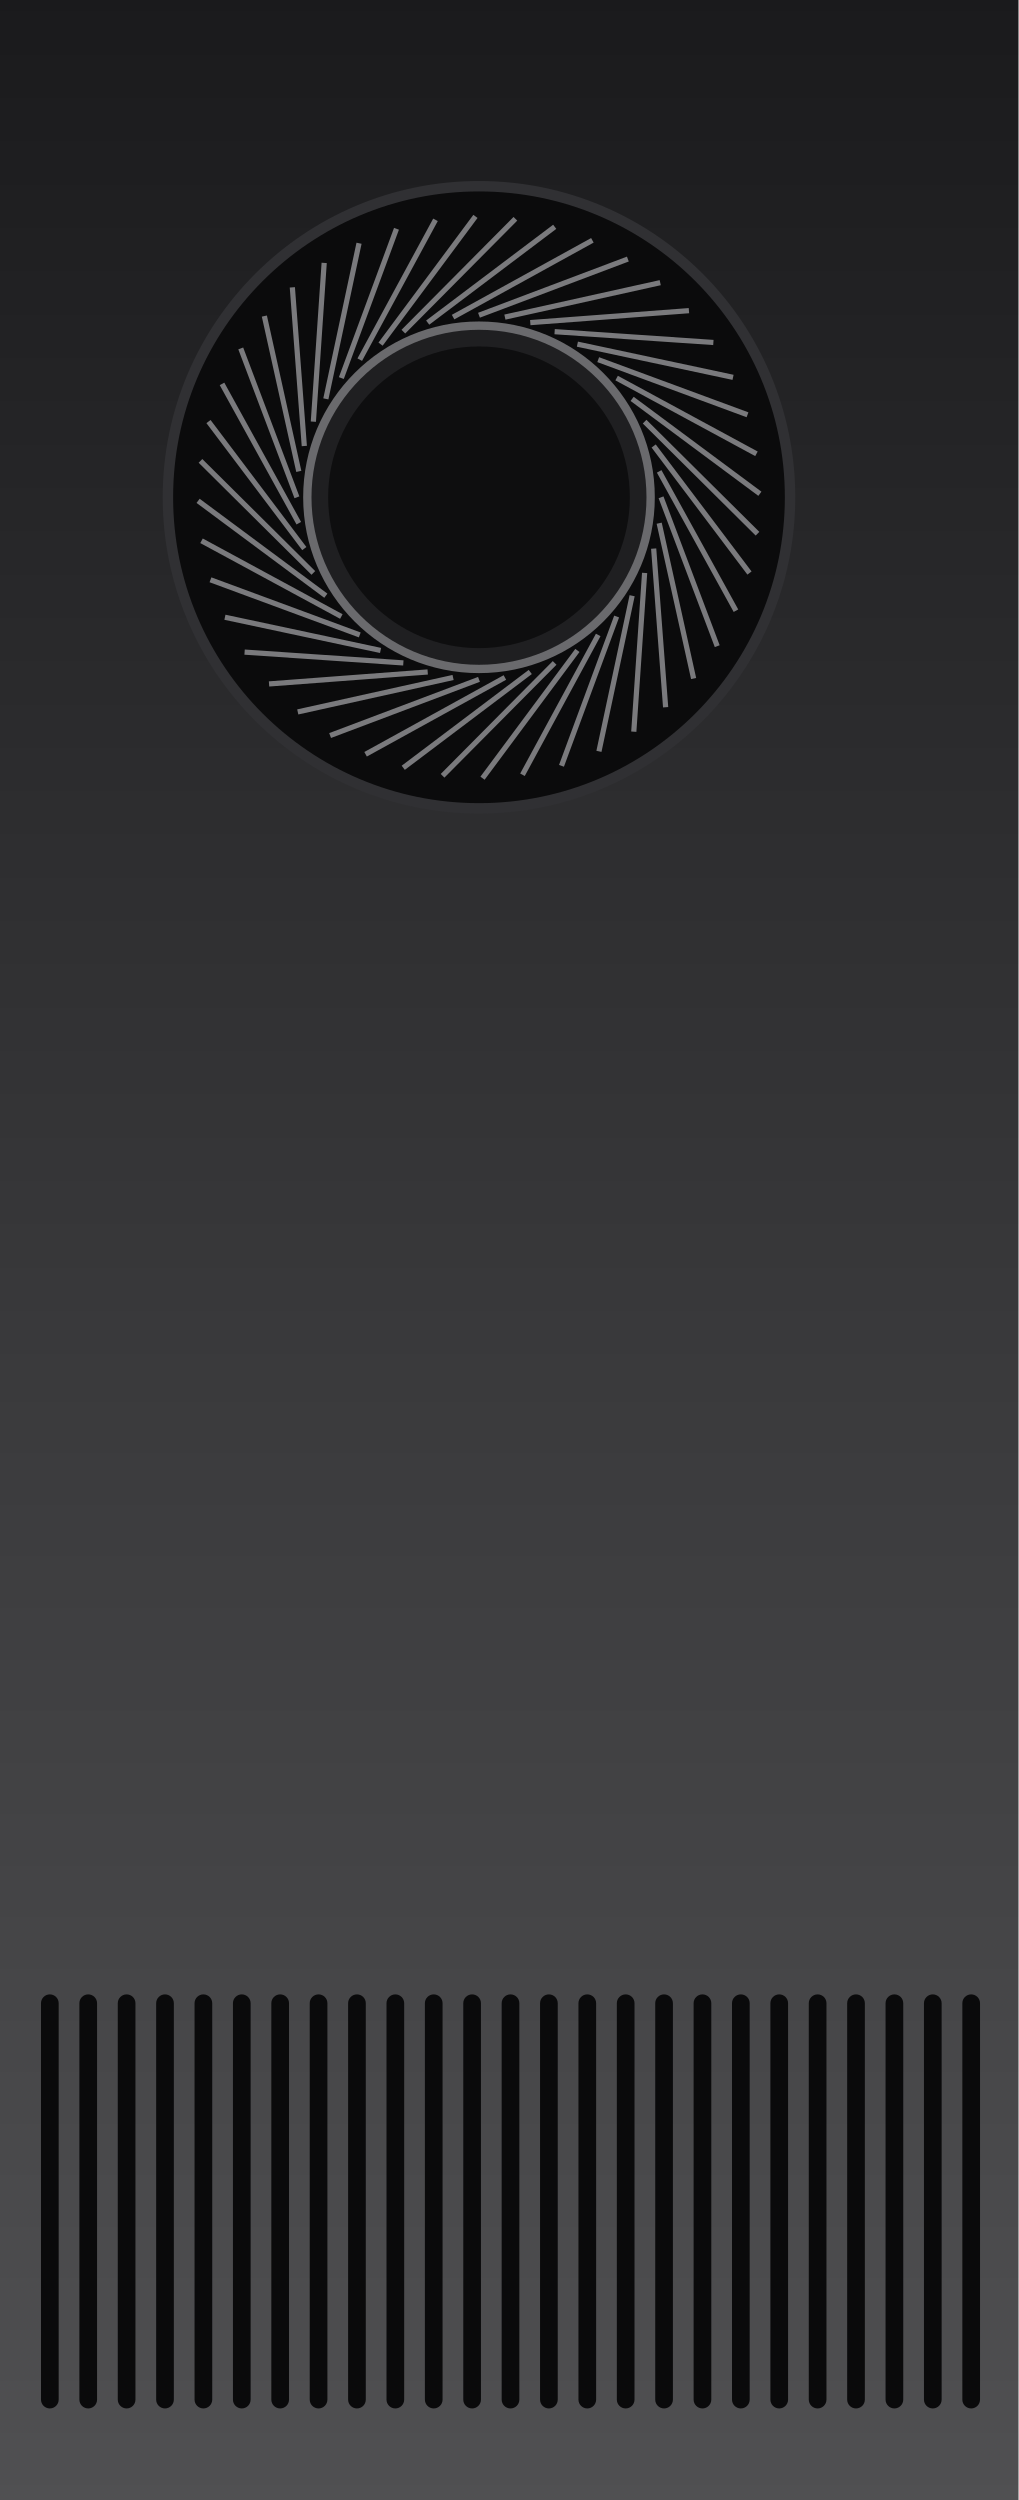
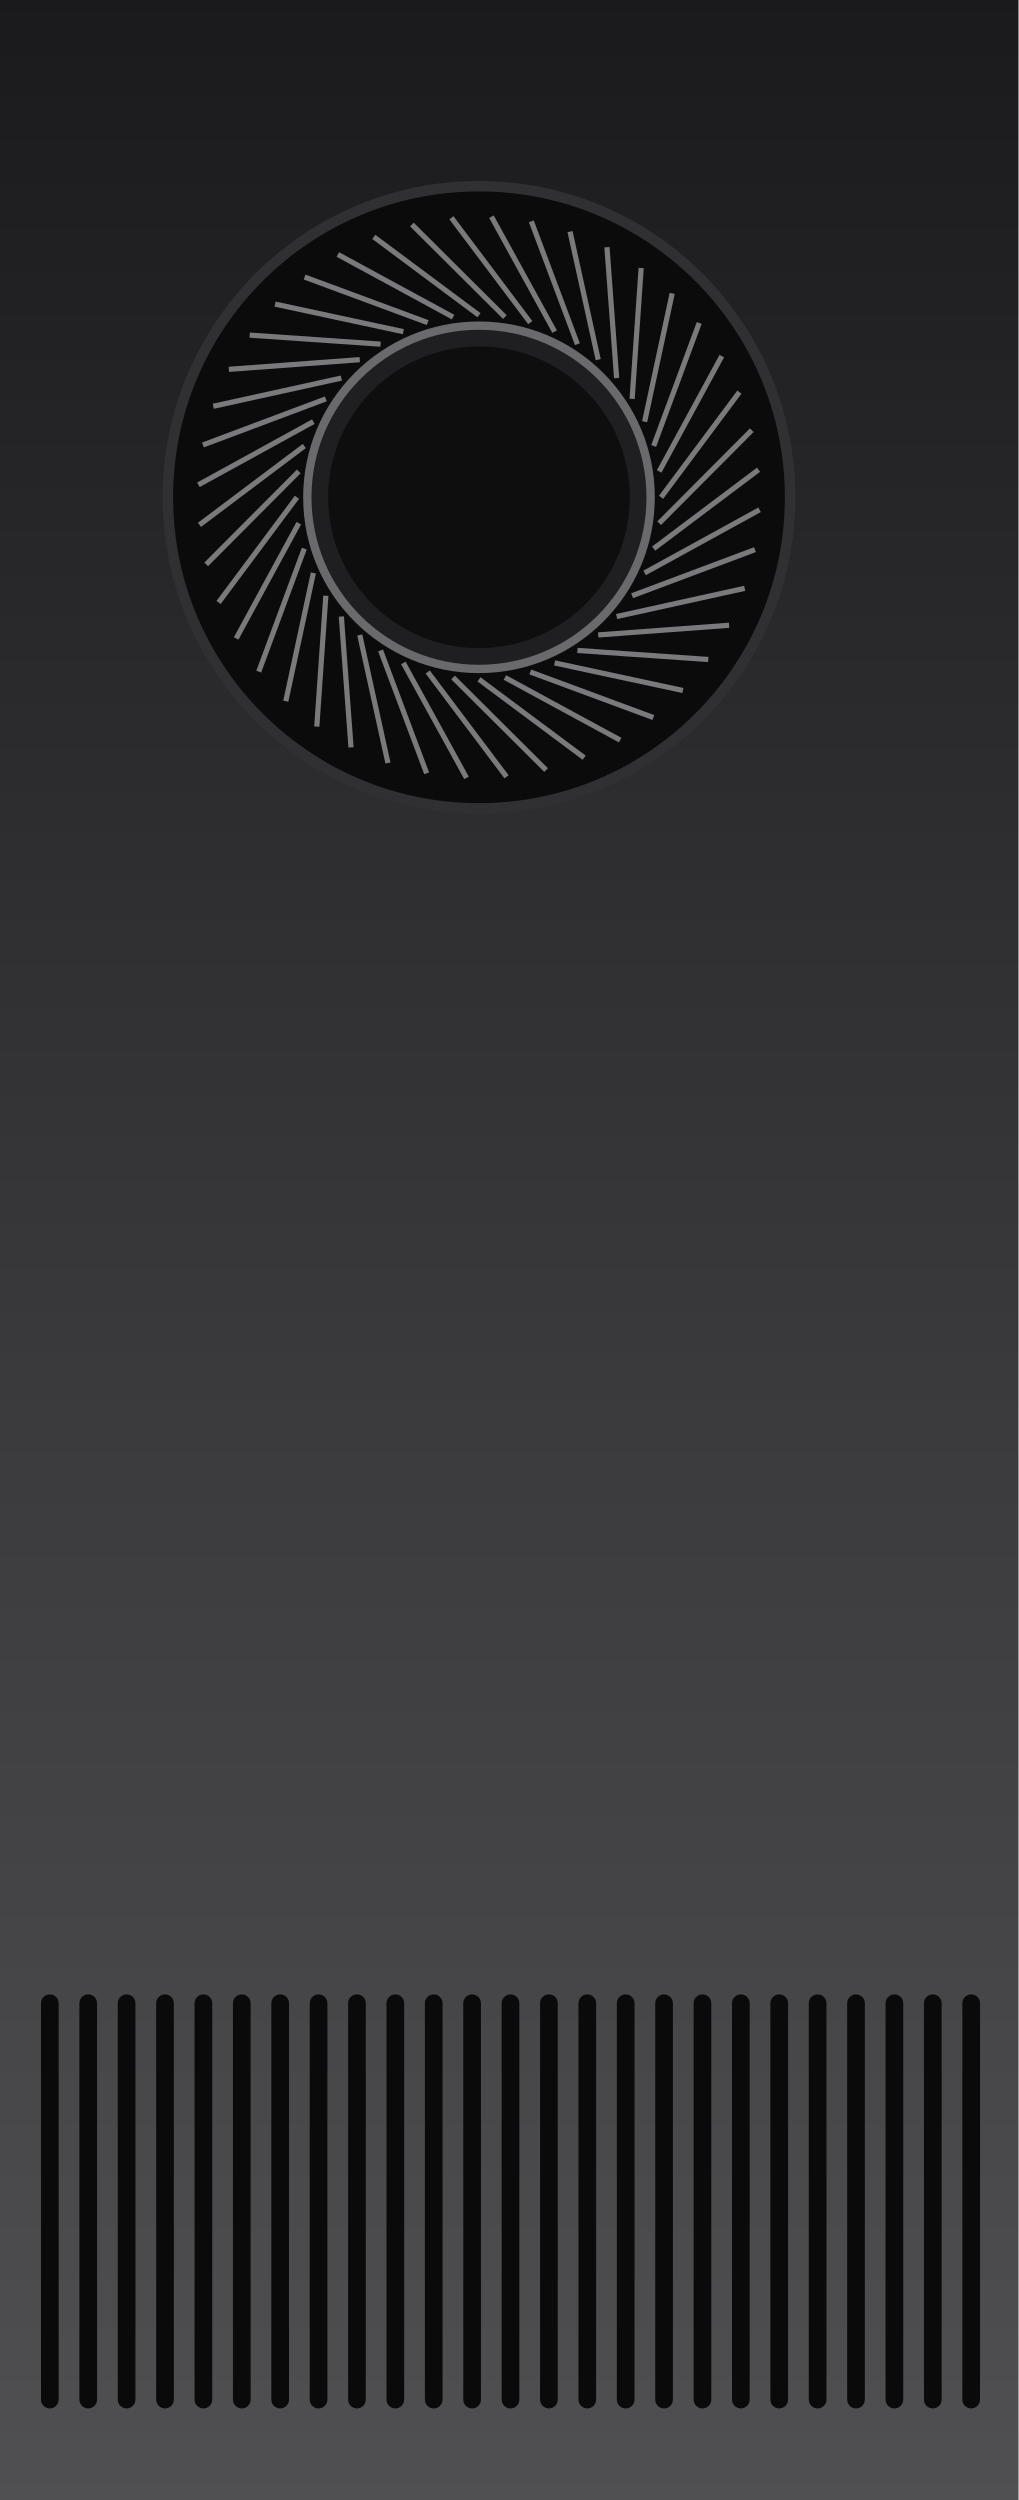
<svg xmlns="http://www.w3.org/2000/svg" width="97.9mm" height="240.3mm" viewBox="-6.29 0 97.9 240.3">
  <defs>
    <linearGradient id="matte" x1="0" y1="1" x2="0" y2="0">
      <stop offset="0" stop-color="#505052" />
      <stop offset="0.45" stop-color="#3a3a3c" />
      <stop offset="1" stop-color="#1a1a1c" />
    </linearGradient>
  </defs>
  <rect x="-6.29" y="0" width="97.9" height="240.3" fill="url(#matte)" />
  <g id="slits" fill="#0a0a0b">
    <rect x="-2.35" y="191.7" width="1.7" height="39.8" rx="0.85" />
    <rect x="1.34" y="191.7" width="1.7" height="39.8" rx="0.85" />
    <rect x="5.03" y="191.7" width="1.7" height="39.8" rx="0.85" />
    <rect x="8.72" y="191.7" width="1.7" height="39.8" rx="0.85" />
    <rect x="12.41" y="191.7" width="1.7" height="39.8" rx="0.85" />
    <rect x="16.10" y="191.7" width="1.7" height="39.8" rx="0.85" />
    <rect x="19.79" y="191.7" width="1.7" height="39.8" rx="0.85" />
    <rect x="23.48" y="191.7" width="1.7" height="39.8" rx="0.85" />
    <rect x="27.17" y="191.7" width="1.7" height="39.8" rx="0.85" />
    <rect x="30.86" y="191.7" width="1.7" height="39.8" rx="0.85" />
    <rect x="34.55" y="191.7" width="1.7" height="39.8" rx="0.85" />
    <rect x="38.24" y="191.7" width="1.7" height="39.8" rx="0.85" />
    <rect x="41.93" y="191.7" width="1.7" height="39.8" rx="0.85" />
    <rect x="45.62" y="191.7" width="1.7" height="39.8" rx="0.85" />
    <rect x="49.31" y="191.7" width="1.7" height="39.8" rx="0.85" />
    <rect x="53.00" y="191.7" width="1.7" height="39.8" rx="0.85" />
    <rect x="56.69" y="191.7" width="1.7" height="39.8" rx="0.85" />
    <rect x="60.38" y="191.7" width="1.7" height="39.8" rx="0.85" />
    <rect x="64.07" y="191.7" width="1.7" height="39.8" rx="0.85" />
    <rect x="67.76" y="191.7" width="1.7" height="39.8" rx="0.85" />
    <rect x="71.45" y="191.7" width="1.7" height="39.8" rx="0.85" />
    <rect x="75.14" y="191.7" width="1.7" height="39.8" rx="0.85" />
    <rect x="78.83" y="191.7" width="1.7" height="39.8" rx="0.85" />
    <rect x="82.52" y="191.7" width="1.7" height="39.8" rx="0.85" />
    <rect x="86.21" y="191.7" width="1.7" height="39.8" rx="0.85" />
  </g>
  <circle id="fan-ring" cx="39.75" cy="47.8" r="29.9" fill="#0b0b0c" stroke="#303033" stroke-width="1.0" />
-   <path id="blades" d="M57.25 47.80 L62.65 62.11 M57.07 50.29 L60.38 65.22 M56.54 52.73 L57.69 67.98 M55.67 55.07 L54.63 70.33 M54.47 57.26 L51.28 72.22 M52.98 59.26 L47.68 73.61 M51.21 61.03 L43.93 74.47 M49.21 62.52 L40.09 74.80 M47.02 63.72 L36.25 74.57 M44.68 64.59 L32.47 73.80 M42.24 65.12 L28.85 72.50 M39.75 65.30 L25.44 70.70 M37.26 65.12 L22.33 68.43 M34.82 64.59 L19.57 65.74 M32.48 63.72 L17.22 62.68 M30.29 62.52 L15.33 59.33 M28.29 61.03 L13.94 55.73 M26.52 59.26 L13.08 51.98 M25.03 57.26 L12.75 48.14 M23.83 55.07 L12.98 44.30 M22.96 52.73 L13.75 40.52 M22.43 50.29 L15.05 36.90 M22.25 47.80 L16.85 33.49 M22.43 45.31 L19.12 30.38 M22.96 42.87 L21.81 27.62 M23.83 40.53 L24.87 25.27 M25.03 38.34 L28.22 23.38 M26.52 36.34 L31.82 21.99 M28.29 34.57 L35.57 21.13 M30.29 33.08 L39.41 20.80 M32.48 31.88 L43.25 21.03 M34.82 31.01 L47.03 21.80 M37.26 30.48 L50.65 23.10 M39.75 30.30 L54.06 24.90 M42.24 30.48 L57.17 27.17 M44.68 31.01 L59.93 29.86 M47.02 31.88 L62.28 32.92 M49.21 33.08 L64.17 36.27 M51.21 34.57 L65.56 39.87 M52.98 36.34 L66.42 43.62 M54.47 38.34 L66.75 47.46 M55.67 40.53 L66.52 51.30 M56.54 42.87 L65.75 55.08 M57.07 45.31 L64.45 58.70" stroke="#7a7a7d" stroke-width="0.5" fill="none" />
+   <path id="blades" d="M57.25 47.80 L64.78 37.69 M57.07 50.29 L65.97 41.35 M56.54 52.73 L66.62 45.15 M55.67 55.07 L66.72 49.00 M54.47 57.26 L66.28 52.83 M52.98 59.26 L65.29 56.55 M51.21 61.03 L63.79 60.10 M49.21 62.52 L61.79 63.39 M47.02 63.72 L59.35 66.37 M44.68 64.59 L56.51 68.97 M42.24 65.12 L53.32 71.14 M39.75 65.30 L49.86 72.83 M37.26 65.12 L46.20 74.02 M34.82 64.59 L42.40 74.67 M32.48 63.72 L38.55 74.77 M30.29 62.52 L34.72 74.33 M28.29 61.03 L31.00 73.34 M26.52 59.26 L27.45 71.84 M25.03 57.26 L24.16 69.84 M23.83 55.07 L21.18 67.40 M22.96 52.73 L18.58 64.56 M22.43 50.29 L16.41 61.37 M22.25 47.80 L14.72 57.91 M22.43 45.31 L13.53 54.25 M22.96 42.87 L12.88 50.45 M23.83 40.53 L12.78 46.60 M25.03 38.34 L13.22 42.77 M26.52 36.34 L14.21 39.05 M28.29 34.57 L15.71 35.50 M30.29 33.08 L17.71 32.21 M32.48 31.88 L20.15 29.23 M34.82 31.01 L22.99 26.63 M37.26 30.48 L26.18 24.46 M39.75 30.30 L29.64 22.77 M42.24 30.48 L33.30 21.58 M44.68 31.01 L37.10 20.93 M47.02 31.88 L40.95 20.83 M49.21 33.08 L44.78 21.27 M51.21 34.57 L48.50 22.26 M52.98 36.34 L52.05 23.76 M54.47 38.34 L55.34 25.76 M55.67 40.53 L58.32 28.20 M56.54 42.87 L60.92 31.04 M57.07 45.31 L63.09 34.23" stroke="#7a7a7d" stroke-width="0.5" fill="none" />
  <circle cx="39.75" cy="47.8" r="16.5" fill="#1f1f21" stroke="#6a6a6d" stroke-width="0.8" />
  <circle id="fan-hub" cx="39.75" cy="47.8" r="14.5" fill="#0e0e0f" />
</svg>
